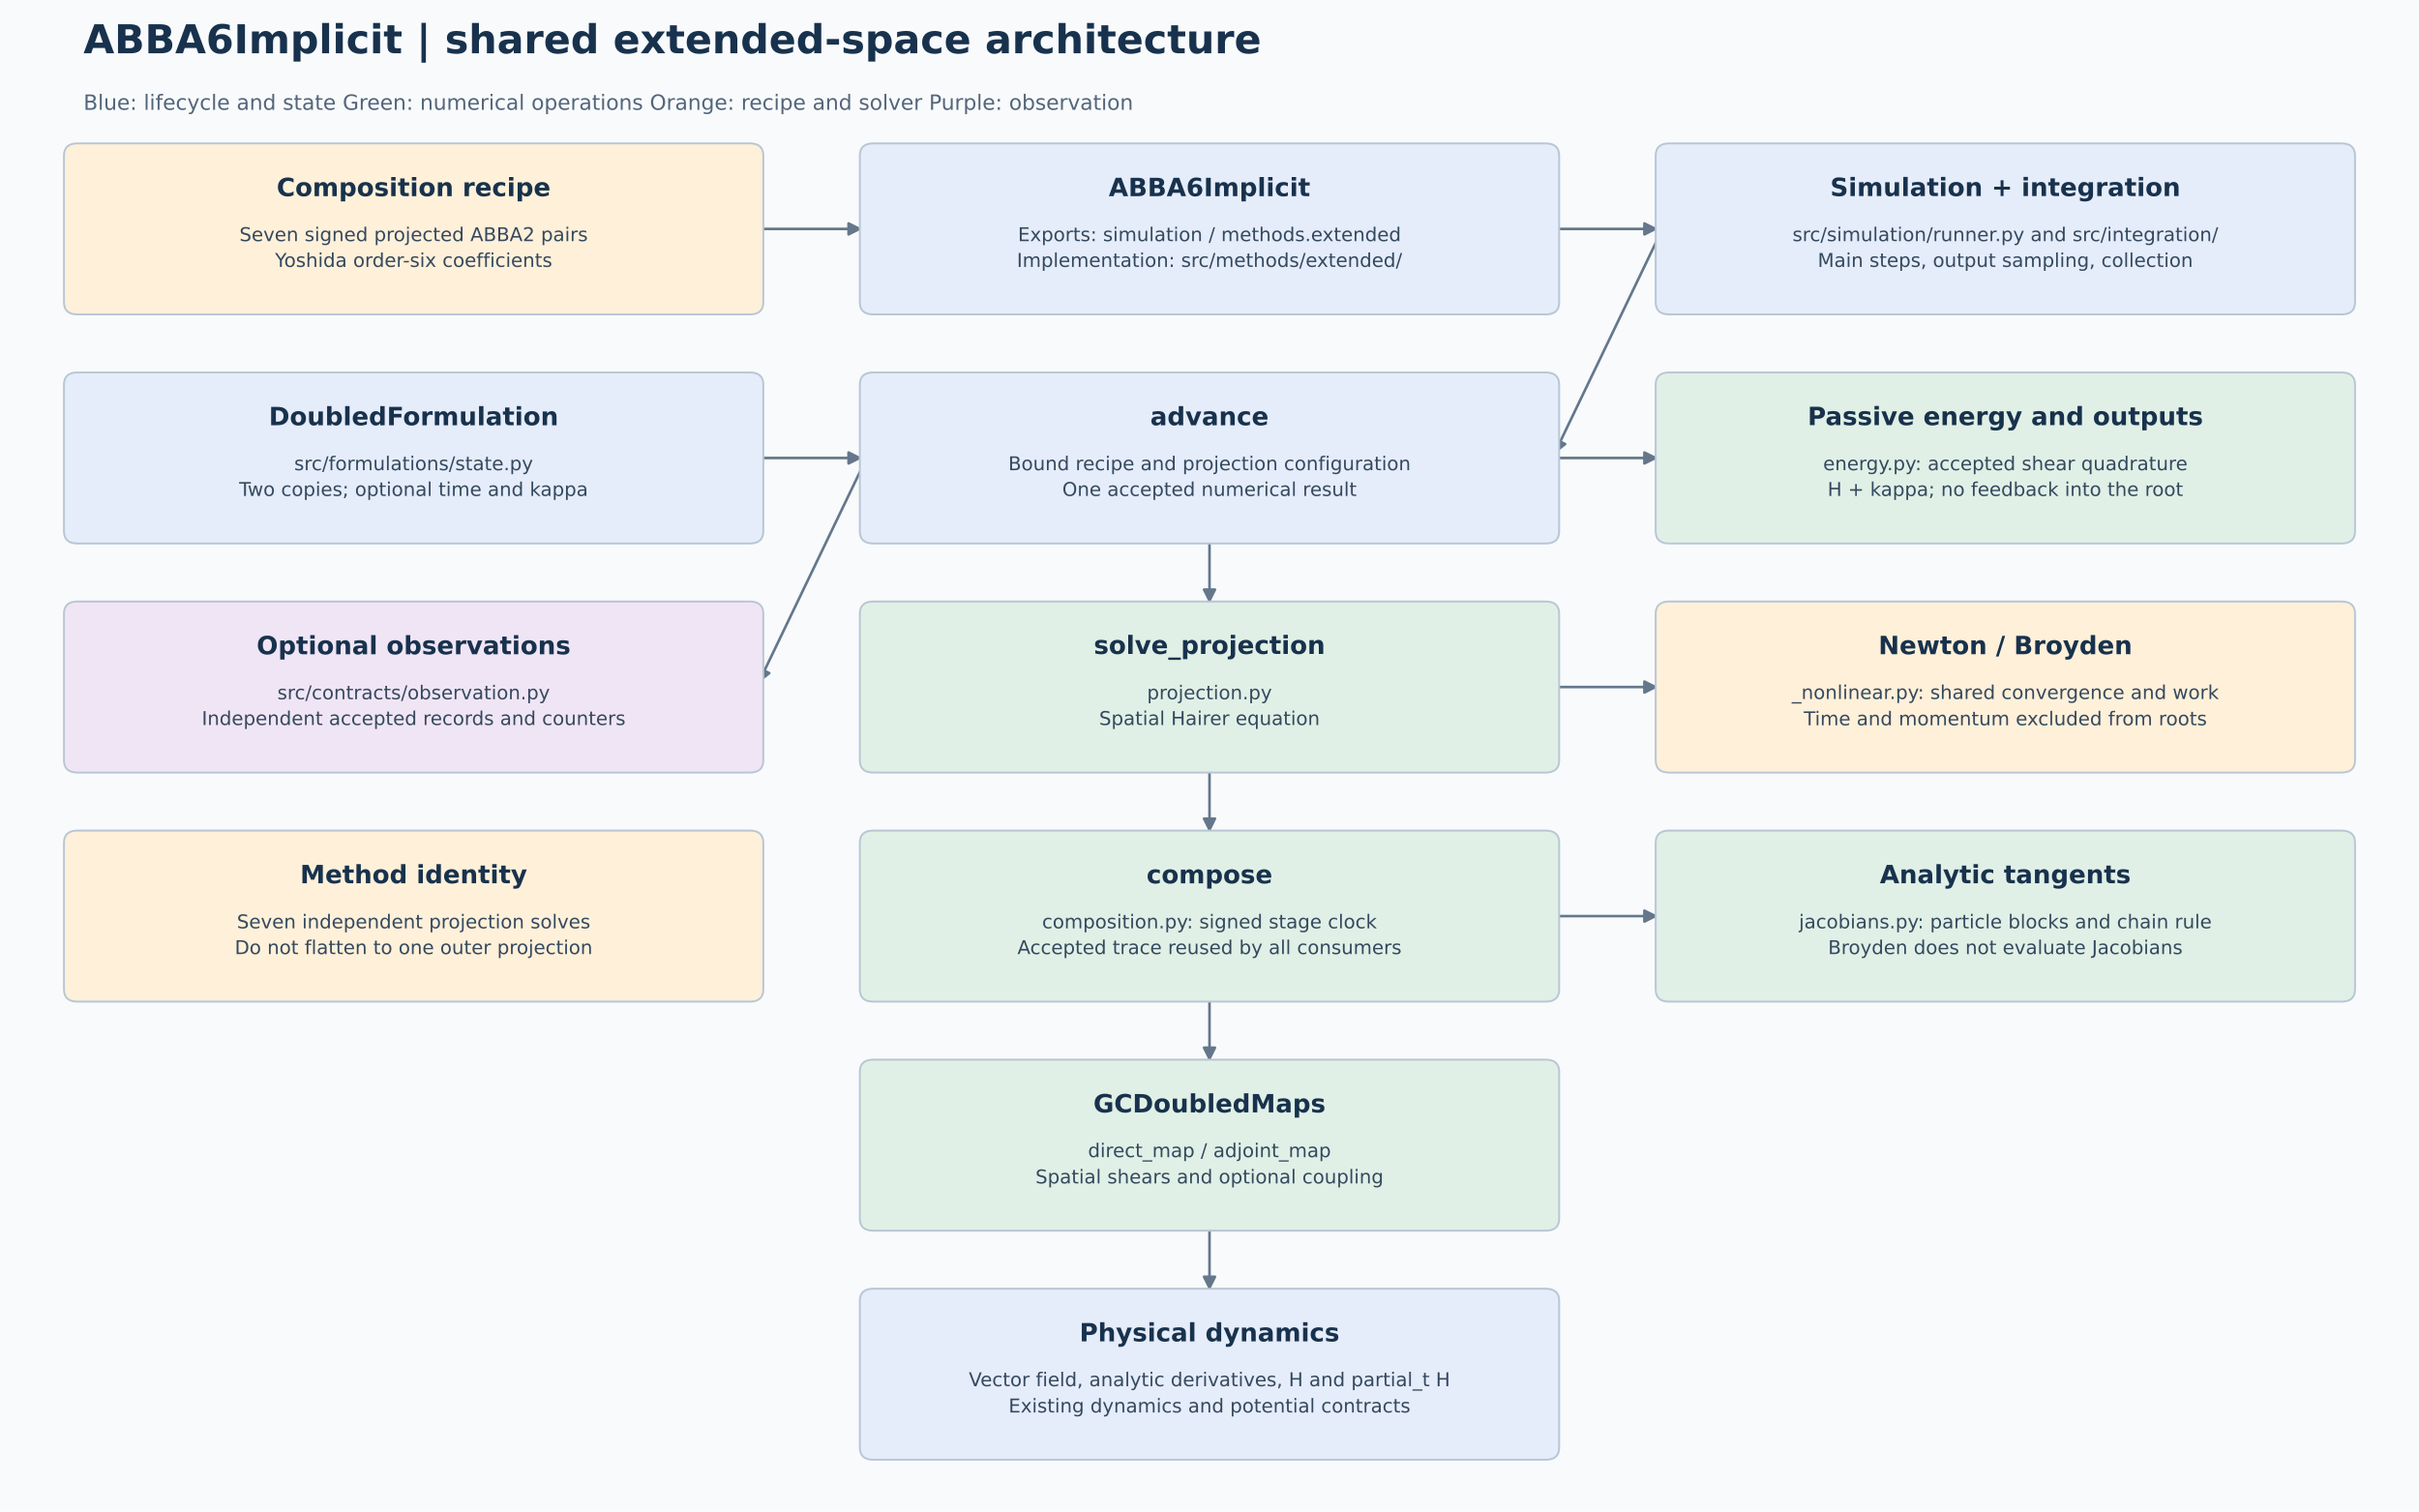
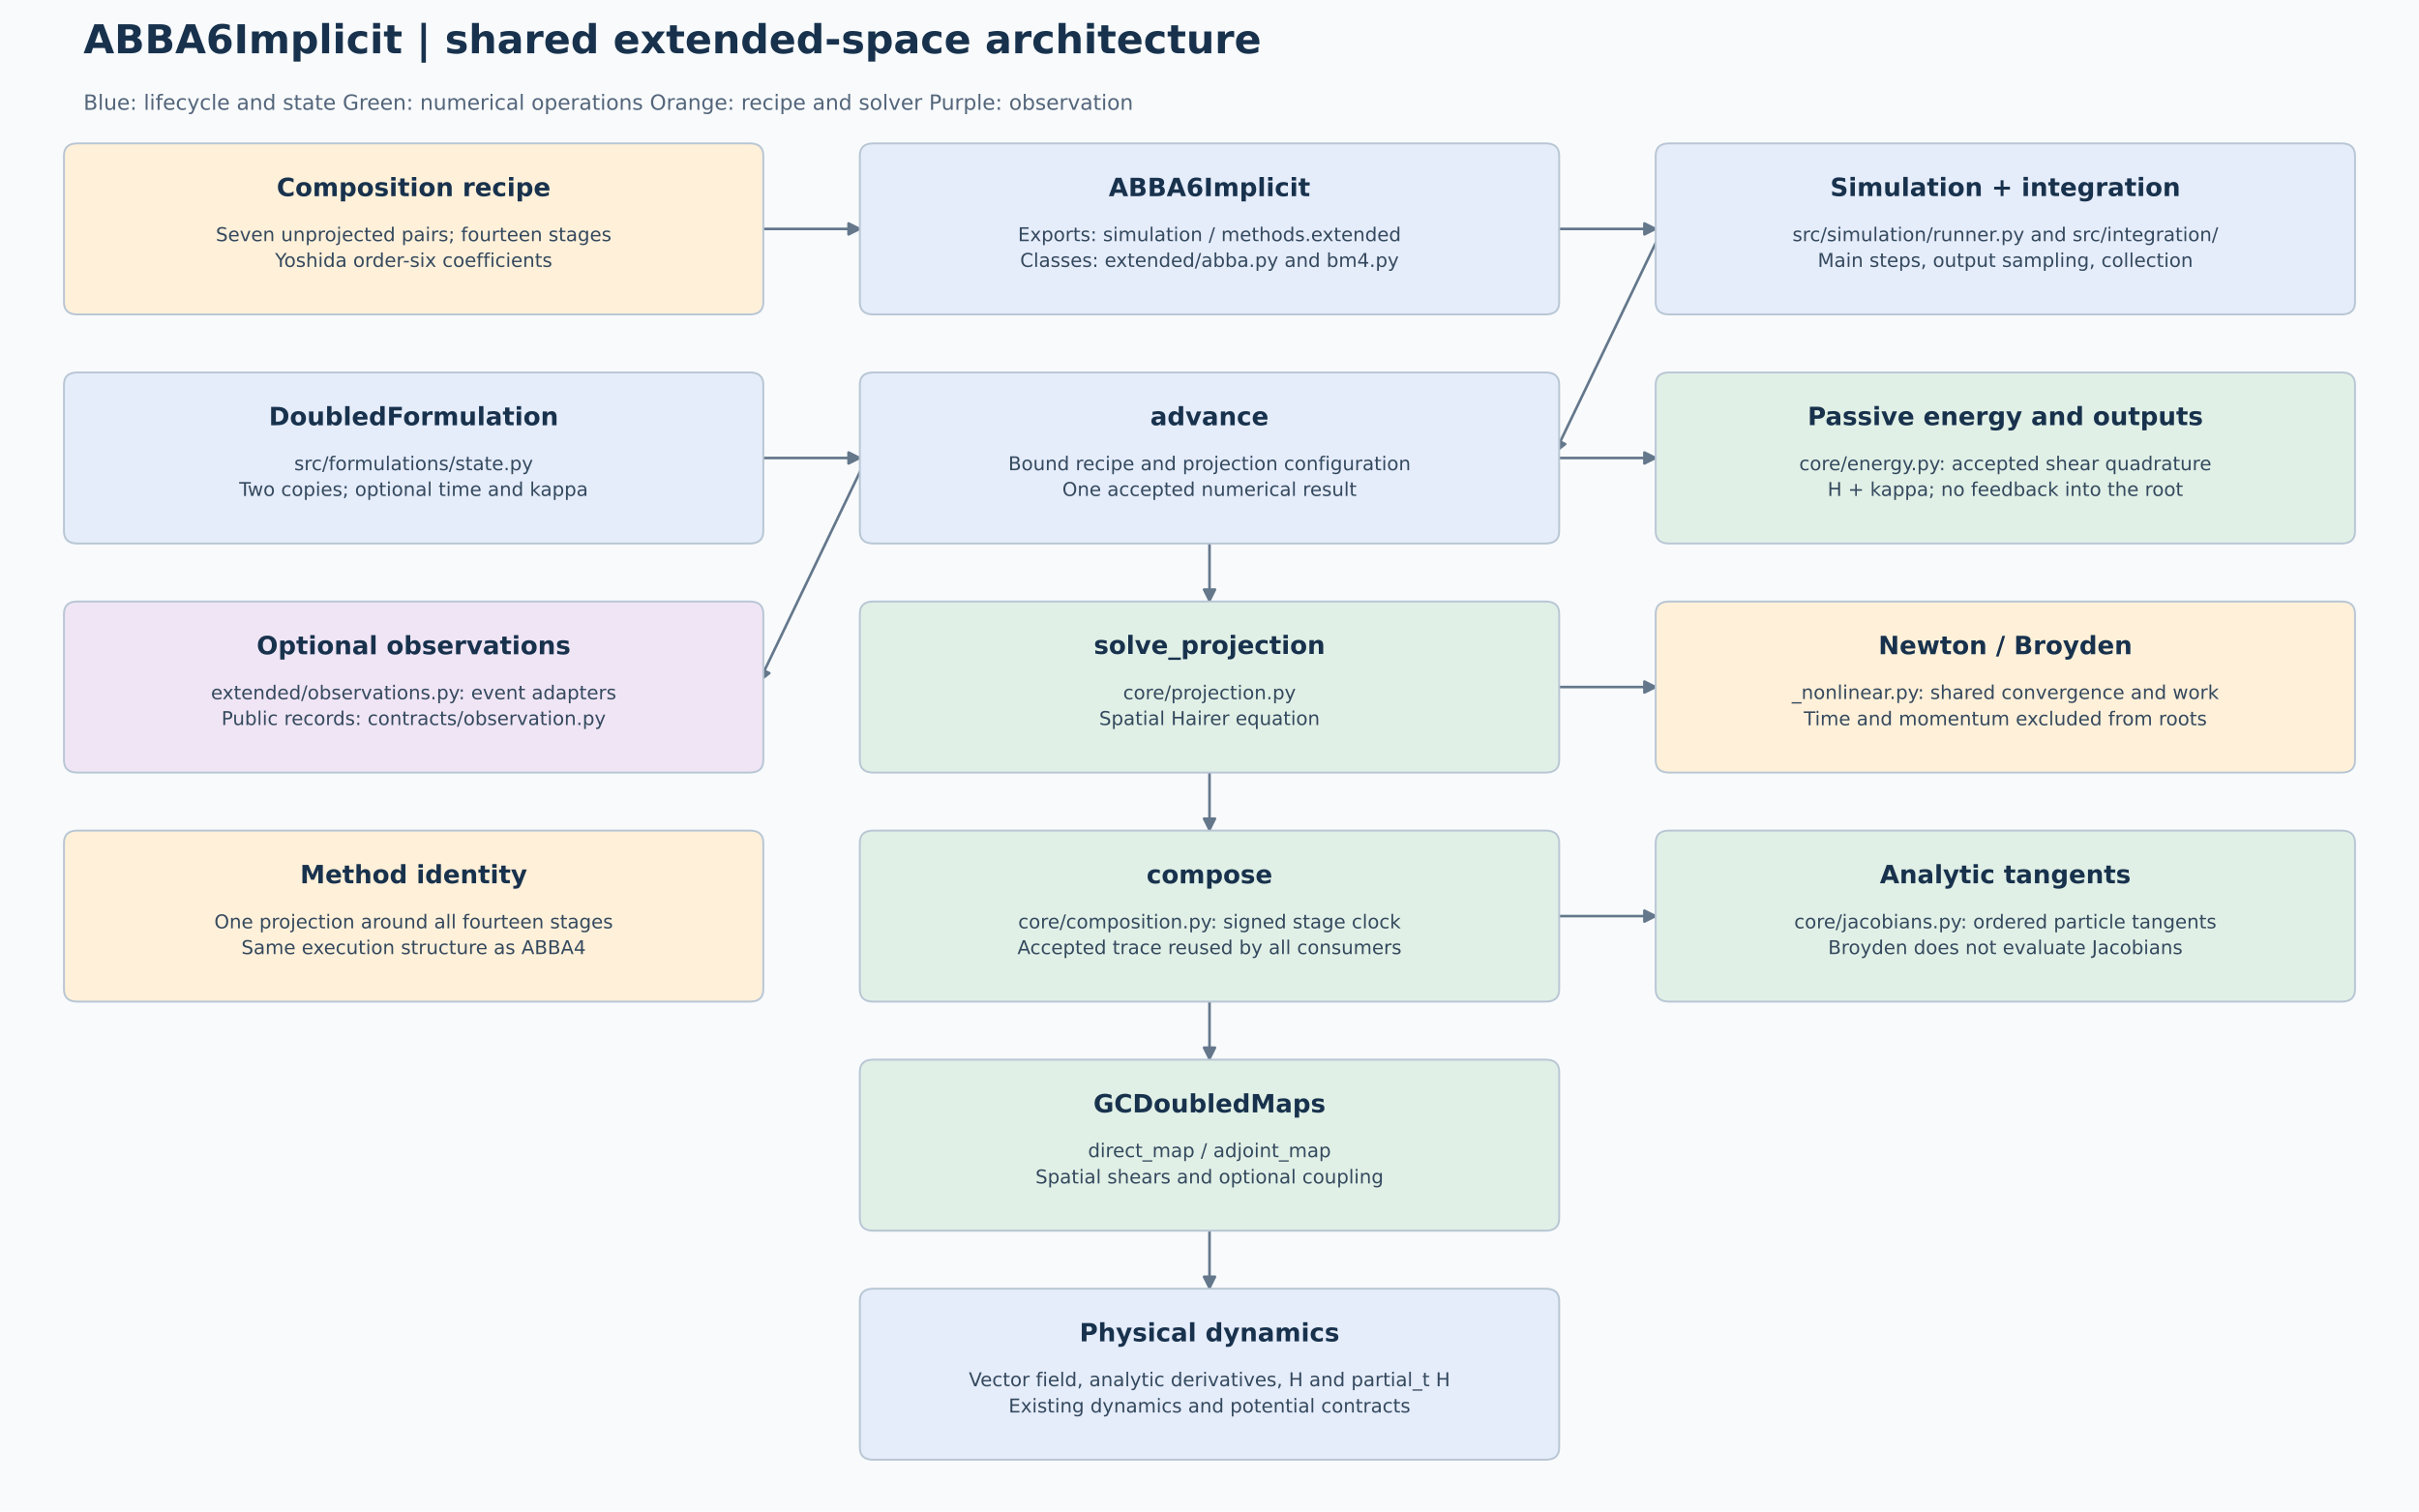
<svg xmlns="http://www.w3.org/2000/svg" width="1152pt" height="720pt" viewBox="0 0 1152 720" version="1.1">
  <defs>
    <style type="text/css">*{stroke-linejoin: round; stroke-linecap: butt}</style>
  </defs>
  <g id="figure_1">
    <g id="patch_1">
      <path d="M 0 720 L 1152 720 L 1152 0 L 0 0 z " style="fill: #f8fafc" />
    </g>
    <g id="axes_1">
      <g id="patch_2">
        <path d="M 362.288 109.039 Q 386.497 109.039 409.309 109.039 " clip-path="url(#pb098db616b)" style="fill: none; stroke: #64778b; stroke-width: 1.25; stroke-linecap: round" />
        <path d="M 404.109 106.439 L 409.309 109.039 L 404.109 111.639 z " clip-path="url(#pb098db616b)" style="fill: #64778b; stroke: #64778b; stroke-width: 1.25; stroke-linecap: round" />
      </g>
      <g id="patch_3">
        <path d="M 741.296 109.039 Q 765.505 109.039 788.317 109.039 " clip-path="url(#pb098db616b)" style="fill: none; stroke: #64778b; stroke-width: 1.25; stroke-linecap: round" />
        <path d="M 783.117 106.439 L 788.317 109.039 L 783.117 111.639 z " clip-path="url(#pb098db616b)" style="fill: #64778b; stroke: #64778b; stroke-width: 1.25; stroke-linecap: round" />
      </g>
      <g id="patch_4">
        <path d="M 790.847 110.841 Q 765.505 163.594 740.768 215.088 " clip-path="url(#pb098db616b)" style="fill: none; stroke: #64778b; stroke-width: 1.25; stroke-linecap: round" />
        <path d="M 745.363 211.527 L 740.768 215.088 L 740.676 209.275 z " clip-path="url(#pb098db616b)" style="fill: #64778b; stroke: #64778b; stroke-width: 1.25; stroke-linecap: round" />
      </g>
      <g id="patch_5">
        <path d="M 362.288 218.153 Q 386.497 218.153 409.309 218.153 " clip-path="url(#pb098db616b)" style="fill: none; stroke: #64778b; stroke-width: 1.25; stroke-linecap: round" />
        <path d="M 404.109 215.553 L 409.309 218.153 L 404.109 220.753 z " clip-path="url(#pb098db616b)" style="fill: #64778b; stroke: #64778b; stroke-width: 1.25; stroke-linecap: round" />
      </g>
      <g id="patch_6">
        <path d="M 576 257.976 Q 576 272.707 576 286.041 " clip-path="url(#pb098db616b)" style="fill: none; stroke: #64778b; stroke-width: 1.25; stroke-linecap: round" />
        <path d="M 578.6 280.841 L 576 286.041 L 573.4 280.841 z " clip-path="url(#pb098db616b)" style="fill: #64778b; stroke: #64778b; stroke-width: 1.25; stroke-linecap: round" />
      </g>
      <g id="patch_7">
        <path d="M 741.296 218.153 Q 765.505 218.153 788.317 218.153 " clip-path="url(#pb098db616b)" style="fill: none; stroke: #64778b; stroke-width: 1.25; stroke-linecap: round" />
        <path d="M 783.117 215.553 L 788.317 218.153 L 783.117 220.753 z " clip-path="url(#pb098db616b)" style="fill: #64778b; stroke: #64778b; stroke-width: 1.25; stroke-linecap: round" />
      </g>
      <g id="patch_8">
        <path d="M 411.839 219.954 Q 386.497 272.708 361.76 324.202 " clip-path="url(#pb098db616b)" style="fill: none; stroke: #64778b; stroke-width: 1.25; stroke-linecap: round" />
        <path d="M 366.355 320.64 L 361.76 324.202 L 361.668 318.389 z " clip-path="url(#pb098db616b)" style="fill: #64778b; stroke: #64778b; stroke-width: 1.25; stroke-linecap: round" />
      </g>
      <g id="patch_9">
        <path d="M 576 367.089 Q 576 381.821 576 395.155 " clip-path="url(#pb098db616b)" style="fill: none; stroke: #64778b; stroke-width: 1.25; stroke-linecap: round" />
        <path d="M 578.6 389.955 L 576 395.155 L 573.4 389.955 z " clip-path="url(#pb098db616b)" style="fill: #64778b; stroke: #64778b; stroke-width: 1.25; stroke-linecap: round" />
      </g>
      <g id="patch_10">
        <path d="M 741.296 327.266 Q 765.505 327.266 788.317 327.266 " clip-path="url(#pb098db616b)" style="fill: none; stroke: #64778b; stroke-width: 1.25; stroke-linecap: round" />
        <path d="M 783.117 324.666 L 788.317 327.266 L 783.117 329.866 z " clip-path="url(#pb098db616b)" style="fill: #64778b; stroke: #64778b; stroke-width: 1.25; stroke-linecap: round" />
      </g>
      <g id="patch_11">
        <path d="M 741.296 436.379 Q 765.505 436.379 788.317 436.379 " clip-path="url(#pb098db616b)" style="fill: none; stroke: #64778b; stroke-width: 1.25; stroke-linecap: round" />
        <path d="M 783.117 433.779 L 788.317 436.379 L 783.117 438.979 z " clip-path="url(#pb098db616b)" style="fill: #64778b; stroke: #64778b; stroke-width: 1.25; stroke-linecap: round" />
      </g>
      <g id="patch_12">
        <path d="M 576 476.203 Q 576 490.934 576 504.268 " clip-path="url(#pb098db616b)" style="fill: none; stroke: #64778b; stroke-width: 1.25; stroke-linecap: round" />
        <path d="M 578.6 499.068 L 576 504.268 L 573.4 499.068 z " clip-path="url(#pb098db616b)" style="fill: #64778b; stroke: #64778b; stroke-width: 1.25; stroke-linecap: round" />
      </g>
      <g id="patch_13">
        <path d="M 576 585.316 Q 576 600.048 576 613.382 " clip-path="url(#pb098db616b)" style="fill: none; stroke: #64778b; stroke-width: 1.25; stroke-linecap: round" />
        <path d="M 578.6 608.182 L 576 613.382 L 573.4 608.182 z " clip-path="url(#pb098db616b)" style="fill: #64778b; stroke: #64778b; stroke-width: 1.25; stroke-linecap: round" />
      </g>
      <g id="patch_14">
        <path d="M 36.922 149.775 L 357.062 149.775 Q 363.514 149.775 363.514 143.955 L 363.514 74.123 Q 363.514 68.304 357.062 68.304 L 36.922 68.304 Q 30.47 68.304 30.47 74.123 L 30.47 143.955 Q 30.47 149.775 36.922 149.775 z " clip-path="url(#pb098db616b)" style="fill: #fff0d9; stroke: #b8c6d4; stroke-width: 0.9; stroke-linejoin: miter" />
      </g>
      <g id="patch_15">
        <path d="M 415.93 149.775 L 736.07 149.775 Q 742.522 149.775 742.522 143.955 L 742.522 74.123 Q 742.522 68.304 736.07 68.304 L 415.93 68.304 Q 409.478 68.304 409.478 74.123 L 409.478 143.955 Q 409.478 149.775 415.93 149.775 z " clip-path="url(#pb098db616b)" style="fill: #e5ecfa; stroke: #b8c6d4; stroke-width: 0.9; stroke-linejoin: miter" />
      </g>
      <g id="patch_16">
        <path d="M 794.938 149.775 L 1115.078 149.775 Q 1121.53 149.775 1121.53 143.955 L 1121.53 74.123 Q 1121.53 68.304 1115.078 68.304 L 794.938 68.304 Q 788.486 68.304 788.486 74.123 L 788.486 143.955 Q 788.486 149.775 794.938 149.775 z " clip-path="url(#pb098db616b)" style="fill: #e5ecfa; stroke: #b8c6d4; stroke-width: 0.9; stroke-linejoin: miter" />
      </g>
      <g id="patch_17">
        <path d="M 36.922 258.888 L 357.062 258.888 Q 363.514 258.888 363.514 253.069 L 363.514 183.236 Q 363.514 177.417 357.062 177.417 L 36.922 177.417 Q 30.47 177.417 30.47 183.236 L 30.47 253.069 Q 30.47 258.888 36.922 258.888 z " clip-path="url(#pb098db616b)" style="fill: #e5ecfa; stroke: #b8c6d4; stroke-width: 0.9; stroke-linejoin: miter" />
      </g>
      <g id="patch_18">
        <path d="M 415.93 258.888 L 736.07 258.888 Q 742.522 258.888 742.522 253.069 L 742.522 183.236 Q 742.522 177.417 736.07 177.417 L 415.93 177.417 Q 409.478 177.417 409.478 183.236 L 409.478 253.069 Q 409.478 258.888 415.93 258.888 z " clip-path="url(#pb098db616b)" style="fill: #e5ecfa; stroke: #b8c6d4; stroke-width: 0.9; stroke-linejoin: miter" />
      </g>
      <g id="patch_19">
        <path d="M 794.938 258.888 L 1115.078 258.888 Q 1121.53 258.888 1121.53 253.069 L 1121.53 183.236 Q 1121.53 177.417 1115.078 177.417 L 794.938 177.417 Q 788.486 177.417 788.486 183.236 L 788.486 253.069 Q 788.486 258.888 794.938 258.888 z " clip-path="url(#pb098db616b)" style="fill: #e1f0e6; stroke: #b8c6d4; stroke-width: 0.9; stroke-linejoin: miter" />
      </g>
      <g id="patch_20">
        <path d="M 36.922 368.002 L 357.062 368.002 Q 363.514 368.002 363.514 362.182 L 363.514 292.35 Q 363.514 286.53 357.062 286.53 L 36.922 286.53 Q 30.47 286.53 30.47 292.35 L 30.47 362.182 Q 30.47 368.002 36.922 368.002 z " clip-path="url(#pb098db616b)" style="fill: #f0e5f5; stroke: #b8c6d4; stroke-width: 0.9; stroke-linejoin: miter" />
      </g>
      <g id="patch_21">
        <path d="M 415.93 368.002 L 736.07 368.002 Q 742.522 368.002 742.522 362.182 L 742.522 292.35 Q 742.522 286.53 736.07 286.53 L 415.93 286.53 Q 409.478 286.53 409.478 292.35 L 409.478 362.182 Q 409.478 368.002 415.93 368.002 z " clip-path="url(#pb098db616b)" style="fill: #e1f0e6; stroke: #b8c6d4; stroke-width: 0.9; stroke-linejoin: miter" />
      </g>
      <g id="patch_22">
        <path d="M 794.938 368.002 L 1115.078 368.002 Q 1121.53 368.002 1121.53 362.182 L 1121.53 292.35 Q 1121.53 286.53 1115.078 286.53 L 794.938 286.53 Q 788.486 286.53 788.486 292.35 L 788.486 362.182 Q 788.486 368.002 794.938 368.002 z " clip-path="url(#pb098db616b)" style="fill: #fff0d9; stroke: #b8c6d4; stroke-width: 0.9; stroke-linejoin: miter" />
      </g>
      <g id="patch_23">
        <path d="M 36.922 477.115 L 357.062 477.115 Q 363.514 477.115 363.514 471.296 L 363.514 401.463 Q 363.514 395.644 357.062 395.644 L 36.922 395.644 Q 30.47 395.644 30.47 401.463 L 30.47 471.296 Q 30.47 477.115 36.922 477.115 z " clip-path="url(#pb098db616b)" style="fill: #fff0d9; stroke: #b8c6d4; stroke-width: 0.9; stroke-linejoin: miter" />
      </g>
      <g id="patch_24">
        <path d="M 415.93 477.115 L 736.07 477.115 Q 742.522 477.115 742.522 471.296 L 742.522 401.463 Q 742.522 395.644 736.07 395.644 L 415.93 395.644 Q 409.478 395.644 409.478 401.463 L 409.478 471.296 Q 409.478 477.115 415.93 477.115 z " clip-path="url(#pb098db616b)" style="fill: #e1f0e6; stroke: #b8c6d4; stroke-width: 0.9; stroke-linejoin: miter" />
      </g>
      <g id="patch_25">
        <path d="M 794.938 477.115 L 1115.078 477.115 Q 1121.53 477.115 1121.53 471.296 L 1121.53 401.463 Q 1121.53 395.644 1115.078 395.644 L 794.938 395.644 Q 788.486 395.644 788.486 401.463 L 788.486 471.296 Q 788.486 477.115 794.938 477.115 z " clip-path="url(#pb098db616b)" style="fill: #e1f0e6; stroke: #b8c6d4; stroke-width: 0.9; stroke-linejoin: miter" />
      </g>
      <g id="patch_26">
        <path d="M 415.93 586.228 L 736.07 586.228 Q 742.522 586.228 742.522 580.409 L 742.522 510.576 Q 742.522 504.757 736.07 504.757 L 415.93 504.757 Q 409.478 504.757 409.478 510.576 L 409.478 580.409 Q 409.478 586.228 415.93 586.228 z " clip-path="url(#pb098db616b)" style="fill: #e1f0e6; stroke: #b8c6d4; stroke-width: 0.9; stroke-linejoin: miter" />
      </g>
      <g id="patch_27">
        <path d="M 415.93 695.342 L 736.07 695.342 Q 742.522 695.342 742.522 689.522 L 742.522 619.69 Q 742.522 613.871 736.07 613.871 L 415.93 613.871 Q 409.478 613.871 409.478 619.69 L 409.478 689.522 Q 409.478 695.342 415.93 695.342 z " clip-path="url(#pb098db616b)" style="fill: #e5ecfa; stroke: #b8c6d4; stroke-width: 0.9; stroke-linejoin: miter" />
      </g>
      <g id="text_1">
        <text style="font-weight: 700; font-size: 19px; font-family: 'DejaVu Sans', 'Bitstream Vera Sans', 'Computer Modern Sans Serif', 'Lucida Grande', 'Verdana', 'Geneva', 'Lucid', 'Arial', 'Helvetica', 'Avant Garde', sans-serif; text-anchor: start; fill: #18324d" x="39.744" y="25.386" transform="rotate(-0 39.744 25.38557)">ABBA6Implicit | shared extended-space architecture</text>
      </g>
      <g id="text_2">
        <text style="font-size: 10px; font-family: 'DejaVu Sans', 'Bitstream Vera Sans', 'Computer Modern Sans Serif', 'Lucida Grande', 'Verdana', 'Geneva', 'Lucid', 'Arial', 'Helvetica', 'Avant Garde', sans-serif; text-anchor: start; fill: #53657a" x="39.744" y="52.3" transform="rotate(-0 39.744 52.30021)">Blue: lifecycle and state    Green: numerical operations    Orange: recipe and solver    Purple: observation</text>
      </g>
      <g id="text_3">
        <text style="font-weight: 700; font-size: 12px; font-family: 'DejaVu Sans', 'Bitstream Vera Sans', 'Computer Modern Sans Serif', 'Lucida Grande', 'Verdana', 'Geneva', 'Lucid', 'Arial', 'Helvetica', 'Avant Garde', sans-serif; text-anchor: middle; fill: #18324d" x="196.992" y="93.437" transform="rotate(-0 196.992 93.43744)">Composition recipe</text>
      </g>
      <g id="text_4">
-         <text style="font-size: 9.1px; font-family: 'DejaVu Sans', 'Bitstream Vera Sans', 'Computer Modern Sans Serif', 'Lucida Grande', 'Verdana', 'Geneva', 'Lucid', 'Arial', 'Helvetica', 'Avant Garde', sans-serif; fill: #34495e" transform="translate(114.0256 114.8745)">Seven signed projected ABBA2 pairs</text>
+         <text style="font-size: 9.1px; font-family: 'DejaVu Sans', 'Bitstream Vera Sans', 'Computer Modern Sans Serif', 'Lucida Grande', 'Verdana', 'Geneva', 'Lucid', 'Arial', 'Helvetica', 'Avant Garde', sans-serif; fill: #34495e" transform="translate(102.7764 114.8745)">Seven unprojected pairs; fourteen stages</text>
        <text style="font-size: 9.1px; font-family: 'DejaVu Sans', 'Bitstream Vera Sans', 'Computer Modern Sans Serif', 'Lucida Grande', 'Verdana', 'Geneva', 'Lucid', 'Arial', 'Helvetica', 'Avant Garde', sans-serif; fill: #34495e" transform="translate(130.9765 127.1389)">Yoshida order-six coefficients</text>
      </g>
      <g id="text_5">
        <text style="font-weight: 700; font-size: 12px; font-family: 'DejaVu Sans', 'Bitstream Vera Sans', 'Computer Modern Sans Serif', 'Lucida Grande', 'Verdana', 'Geneva', 'Lucid', 'Arial', 'Helvetica', 'Avant Garde', sans-serif; text-anchor: middle; fill: #18324d" x="576" y="93.437" transform="rotate(-0 576 93.43744)">ABBA6Implicit</text>
      </g>
      <g id="text_6">
        <text style="font-size: 9.1px; font-family: 'DejaVu Sans', 'Bitstream Vera Sans', 'Computer Modern Sans Serif', 'Lucida Grande', 'Verdana', 'Geneva', 'Lucid', 'Arial', 'Helvetica', 'Avant Garde', sans-serif; fill: #34495e" transform="translate(484.7689 114.8745)">Exports: simulation / methods.extended</text>
-         <text style="font-size: 9.1px; font-family: 'DejaVu Sans', 'Bitstream Vera Sans', 'Computer Modern Sans Serif', 'Lucida Grande', 'Verdana', 'Geneva', 'Lucid', 'Arial', 'Helvetica', 'Avant Garde', sans-serif; fill: #34495e" transform="translate(484.2549 127.1389)">Implementation: src/methods/extended/</text>
+         <text style="font-size: 9.1px; font-family: 'DejaVu Sans', 'Bitstream Vera Sans', 'Computer Modern Sans Serif', 'Lucida Grande', 'Verdana', 'Geneva', 'Lucid', 'Arial', 'Helvetica', 'Avant Garde', sans-serif; fill: #34495e" transform="translate(485.8147 127.1389)">Classes: extended/abba.py and bm4.py</text>
      </g>
      <g id="text_7">
        <text style="font-weight: 700; font-size: 12px; font-family: 'DejaVu Sans', 'Bitstream Vera Sans', 'Computer Modern Sans Serif', 'Lucida Grande', 'Verdana', 'Geneva', 'Lucid', 'Arial', 'Helvetica', 'Avant Garde', sans-serif; text-anchor: middle; fill: #18324d" x="955.008" y="93.391" transform="rotate(-0 955.008 93.39056)">Simulation + integration</text>
      </g>
      <g id="text_8">
        <text style="font-size: 9.1px; font-family: 'DejaVu Sans', 'Bitstream Vera Sans', 'Computer Modern Sans Serif', 'Lucida Grande', 'Verdana', 'Geneva', 'Lucid', 'Arial', 'Helvetica', 'Avant Garde', sans-serif; fill: #34495e" transform="translate(853.629 114.8745)">src/simulation/runner.py and src/integration/</text>
        <text style="font-size: 9.1px; font-family: 'DejaVu Sans', 'Bitstream Vera Sans', 'Computer Modern Sans Serif', 'Lucida Grande', 'Verdana', 'Geneva', 'Lucid', 'Arial', 'Helvetica', 'Avant Garde', sans-serif; fill: #34495e" transform="translate(865.6403 127.1389)">Main steps, output sampling, collection</text>
      </g>
      <g id="text_9">
        <text style="font-weight: 700; font-size: 12px; font-family: 'DejaVu Sans', 'Bitstream Vera Sans', 'Computer Modern Sans Serif', 'Lucida Grande', 'Verdana', 'Geneva', 'Lucid', 'Arial', 'Helvetica', 'Avant Garde', sans-serif; text-anchor: middle; fill: #18324d" x="196.992" y="202.551" transform="rotate(-0 196.992 202.5508)">DoubledFormulation</text>
      </g>
      <g id="text_10">
        <text style="font-size: 9.1px; font-family: 'DejaVu Sans', 'Bitstream Vera Sans', 'Computer Modern Sans Serif', 'Lucida Grande', 'Verdana', 'Geneva', 'Lucid', 'Arial', 'Helvetica', 'Avant Garde', sans-serif; fill: #34495e" transform="translate(140.1028 223.9879)">src/formulations/state.py</text>
        <text style="font-size: 9.1px; font-family: 'DejaVu Sans', 'Bitstream Vera Sans', 'Computer Modern Sans Serif', 'Lucida Grande', 'Verdana', 'Geneva', 'Lucid', 'Arial', 'Helvetica', 'Avant Garde', sans-serif; fill: #34495e" transform="translate(113.8983 236.2523)">Two copies; optional time and kappa</text>
      </g>
      <g id="text_11">
        <text style="font-weight: 700; font-size: 12px; font-family: 'DejaVu Sans', 'Bitstream Vera Sans', 'Computer Modern Sans Serif', 'Lucida Grande', 'Verdana', 'Geneva', 'Lucid', 'Arial', 'Helvetica', 'Avant Garde', sans-serif; text-anchor: middle; fill: #18324d" x="576" y="202.551" transform="rotate(-0 576 202.5508)">advance</text>
      </g>
      <g id="text_12">
        <text style="font-size: 9.1px; font-family: 'DejaVu Sans', 'Bitstream Vera Sans', 'Computer Modern Sans Serif', 'Lucida Grande', 'Verdana', 'Geneva', 'Lucid', 'Arial', 'Helvetica', 'Avant Garde', sans-serif; fill: #34495e" transform="translate(480.1692 223.9879)">Bound recipe and projection configuration</text>
        <text style="font-size: 9.1px; font-family: 'DejaVu Sans', 'Bitstream Vera Sans', 'Computer Modern Sans Serif', 'Lucida Grande', 'Verdana', 'Geneva', 'Lucid', 'Arial', 'Helvetica', 'Avant Garde', sans-serif; fill: #34495e" transform="translate(505.8881 236.2523)">One accepted numerical result</text>
      </g>
      <g id="text_13">
        <text style="font-weight: 700; font-size: 12px; font-family: 'DejaVu Sans', 'Bitstream Vera Sans', 'Computer Modern Sans Serif', 'Lucida Grande', 'Verdana', 'Geneva', 'Lucid', 'Arial', 'Helvetica', 'Avant Garde', sans-serif; text-anchor: middle; fill: #18324d" x="955.008" y="202.504" transform="rotate(-0 955.008 202.504)">Passive energy and outputs</text>
      </g>
      <g id="text_14">
-         <text style="font-size: 9.1px; font-family: 'DejaVu Sans', 'Bitstream Vera Sans', 'Computer Modern Sans Serif', 'Lucida Grande', 'Verdana', 'Geneva', 'Lucid', 'Arial', 'Helvetica', 'Avant Garde', sans-serif; fill: #34495e" transform="translate(868.2253 223.9879)">energy.py: accepted shear quadrature</text>
+         <text style="font-size: 9.1px; font-family: 'DejaVu Sans', 'Bitstream Vera Sans', 'Computer Modern Sans Serif', 'Lucida Grande', 'Verdana', 'Geneva', 'Lucid', 'Arial', 'Helvetica', 'Avant Garde', sans-serif; fill: #34495e" transform="translate(856.8389 223.9879)">core/energy.py: accepted shear quadrature</text>
        <text style="font-size: 9.1px; font-family: 'DejaVu Sans', 'Bitstream Vera Sans', 'Computer Modern Sans Serif', 'Lucida Grande', 'Verdana', 'Geneva', 'Lucid', 'Arial', 'Helvetica', 'Avant Garde', sans-serif; fill: #34495e" transform="translate(870.3368 236.2523)">H + kappa; no feedback into the root</text>
      </g>
      <g id="text_15">
        <text style="font-weight: 700; font-size: 12px; font-family: 'DejaVu Sans', 'Bitstream Vera Sans', 'Computer Modern Sans Serif', 'Lucida Grande', 'Verdana', 'Geneva', 'Lucid', 'Arial', 'Helvetica', 'Avant Garde', sans-serif; text-anchor: middle; fill: #18324d" x="196.992" y="311.664" transform="rotate(-0 196.992 311.6642)">Optional observations</text>
      </g>
      <g id="text_16">
-         <text style="font-size: 9.1px; font-family: 'DejaVu Sans', 'Bitstream Vera Sans', 'Computer Modern Sans Serif', 'Lucida Grande', 'Verdana', 'Geneva', 'Lucid', 'Arial', 'Helvetica', 'Avant Garde', sans-serif; fill: #34495e" transform="translate(132.0813 333.1013)">src/contracts/observation.py</text>
-         <text style="font-size: 9.1px; font-family: 'DejaVu Sans', 'Bitstream Vera Sans', 'Computer Modern Sans Serif', 'Lucida Grande', 'Verdana', 'Geneva', 'Lucid', 'Arial', 'Helvetica', 'Avant Garde', sans-serif; fill: #34495e" transform="translate(96.07371 345.3657)">Independent accepted records and counters</text>
+         <text style="font-size: 9.1px; font-family: 'DejaVu Sans', 'Bitstream Vera Sans', 'Computer Modern Sans Serif', 'Lucida Grande', 'Verdana', 'Geneva', 'Lucid', 'Arial', 'Helvetica', 'Avant Garde', sans-serif; fill: #34495e" transform="translate(100.4623 333.1013)">extended/observations.py: event adapters</text>
+         <text style="font-size: 9.1px; font-family: 'DejaVu Sans', 'Bitstream Vera Sans', 'Computer Modern Sans Serif', 'Lucida Grande', 'Verdana', 'Geneva', 'Lucid', 'Arial', 'Helvetica', 'Avant Garde', sans-serif; fill: #34495e" transform="translate(105.4602 345.3657)">Public records: contracts/observation.py</text>
      </g>
      <g id="text_17">
        <text style="font-weight: 700; font-size: 12px; font-family: 'DejaVu Sans', 'Bitstream Vera Sans', 'Computer Modern Sans Serif', 'Lucida Grande', 'Verdana', 'Geneva', 'Lucid', 'Arial', 'Helvetica', 'Avant Garde', sans-serif; text-anchor: middle; fill: #18324d" x="576" y="311.497" transform="rotate(-0 576 311.4974)">solve_projection</text>
      </g>
      <g id="text_18">
-         <text style="font-size: 9.1px; font-family: 'DejaVu Sans', 'Bitstream Vera Sans', 'Computer Modern Sans Serif', 'Lucida Grande', 'Verdana', 'Geneva', 'Lucid', 'Arial', 'Helvetica', 'Avant Garde', sans-serif; fill: #34495e" transform="translate(546.2508 333.1013)">projection.py</text>
+         <text style="font-size: 9.1px; font-family: 'DejaVu Sans', 'Bitstream Vera Sans', 'Computer Modern Sans Serif', 'Lucida Grande', 'Verdana', 'Geneva', 'Lucid', 'Arial', 'Helvetica', 'Avant Garde', sans-serif; fill: #34495e" transform="translate(534.8644 333.1013)">core/projection.py</text>
        <text style="font-size: 9.1px; font-family: 'DejaVu Sans', 'Bitstream Vera Sans', 'Computer Modern Sans Serif', 'Lucida Grande', 'Verdana', 'Geneva', 'Lucid', 'Arial', 'Helvetica', 'Avant Garde', sans-serif; fill: #34495e" transform="translate(523.4546 345.3657)">Spatial Hairer equation</text>
      </g>
      <g id="text_19">
        <text style="font-weight: 700; font-size: 12px; font-family: 'DejaVu Sans', 'Bitstream Vera Sans', 'Computer Modern Sans Serif', 'Lucida Grande', 'Verdana', 'Geneva', 'Lucid', 'Arial', 'Helvetica', 'Avant Garde', sans-serif; text-anchor: middle; fill: #18324d" x="955.008" y="311.617" transform="rotate(-0 955.008 311.6174)">Newton / Broyden</text>
      </g>
      <g id="text_20">
        <text style="font-size: 9.1px; font-family: 'DejaVu Sans', 'Bitstream Vera Sans', 'Computer Modern Sans Serif', 'Lucida Grande', 'Verdana', 'Geneva', 'Lucid', 'Arial', 'Helvetica', 'Avant Garde', sans-serif; fill: #34495e" transform="translate(853.3169 332.9748)">_nonlinear.py: shared convergence and work</text>
        <text style="font-size: 9.1px; font-family: 'DejaVu Sans', 'Bitstream Vera Sans', 'Computer Modern Sans Serif', 'Lucida Grande', 'Verdana', 'Geneva', 'Lucid', 'Arial', 'Helvetica', 'Avant Garde', sans-serif; fill: #34495e" transform="translate(859.0186 345.4922)">Time and momentum excluded from roots</text>
      </g>
      <g id="text_21">
        <text style="font-weight: 700; font-size: 12px; font-family: 'DejaVu Sans', 'Bitstream Vera Sans', 'Computer Modern Sans Serif', 'Lucida Grande', 'Verdana', 'Geneva', 'Lucid', 'Arial', 'Helvetica', 'Avant Garde', sans-serif; text-anchor: middle; fill: #18324d" x="196.992" y="420.731" transform="rotate(-0 196.992 420.7308)">Method identity</text>
      </g>
      <g id="text_22">
-         <text style="font-size: 9.1px; font-family: 'DejaVu Sans', 'Bitstream Vera Sans', 'Computer Modern Sans Serif', 'Lucida Grande', 'Verdana', 'Geneva', 'Lucid', 'Arial', 'Helvetica', 'Avant Garde', sans-serif; fill: #34495e" transform="translate(112.8234 442.2147)">Seven independent projection solves</text>
-         <text style="font-size: 9.1px; font-family: 'DejaVu Sans', 'Bitstream Vera Sans', 'Computer Modern Sans Serif', 'Lucida Grande', 'Verdana', 'Geneva', 'Lucid', 'Arial', 'Helvetica', 'Avant Garde', sans-serif; fill: #34495e" transform="translate(111.794 454.4791)">Do not flatten to one outer projection</text>
+         <text style="font-size: 9.1px; font-family: 'DejaVu Sans', 'Bitstream Vera Sans', 'Computer Modern Sans Serif', 'Lucida Grande', 'Verdana', 'Geneva', 'Lucid', 'Arial', 'Helvetica', 'Avant Garde', sans-serif; fill: #34495e" transform="translate(102.0555 442.2147)">One projection around all fourteen stages</text>
+         <text style="font-size: 9.1px; font-family: 'DejaVu Sans', 'Bitstream Vera Sans', 'Computer Modern Sans Serif', 'Lucida Grande', 'Verdana', 'Geneva', 'Lucid', 'Arial', 'Helvetica', 'Avant Garde', sans-serif; fill: #34495e" transform="translate(114.9612 454.4791)">Same execution structure as ABBA4</text>
      </g>
      <g id="text_23">
        <text style="font-weight: 700; font-size: 12px; font-family: 'DejaVu Sans', 'Bitstream Vera Sans', 'Computer Modern Sans Serif', 'Lucida Grande', 'Verdana', 'Geneva', 'Lucid', 'Arial', 'Helvetica', 'Avant Garde', sans-serif; text-anchor: middle; fill: #18324d" x="576" y="420.778" transform="rotate(-0 576 420.7776)">compose</text>
      </g>
      <g id="text_24">
-         <text style="font-size: 9.1px; font-family: 'DejaVu Sans', 'Bitstream Vera Sans', 'Computer Modern Sans Serif', 'Lucida Grande', 'Verdana', 'Geneva', 'Lucid', 'Arial', 'Helvetica', 'Avant Garde', sans-serif; fill: #34495e" transform="translate(496.2797 442.2147)">composition.py: signed stage clock</text>
+         <text style="font-size: 9.1px; font-family: 'DejaVu Sans', 'Bitstream Vera Sans', 'Computer Modern Sans Serif', 'Lucida Grande', 'Verdana', 'Geneva', 'Lucid', 'Arial', 'Helvetica', 'Avant Garde', sans-serif; fill: #34495e" transform="translate(484.8934 442.2147)">core/composition.py: signed stage clock</text>
        <text style="font-size: 9.1px; font-family: 'DejaVu Sans', 'Bitstream Vera Sans', 'Computer Modern Sans Serif', 'Lucida Grande', 'Verdana', 'Geneva', 'Lucid', 'Arial', 'Helvetica', 'Avant Garde', sans-serif; fill: #34495e" transform="translate(484.5258 454.4791)">Accepted trace reused by all consumers</text>
      </g>
      <g id="text_25">
        <text style="font-weight: 700; font-size: 12px; font-family: 'DejaVu Sans', 'Bitstream Vera Sans', 'Computer Modern Sans Serif', 'Lucida Grande', 'Verdana', 'Geneva', 'Lucid', 'Arial', 'Helvetica', 'Avant Garde', sans-serif; text-anchor: middle; fill: #18324d" x="955.008" y="420.731" transform="rotate(-0 955.008 420.7308)">Analytic tangents</text>
      </g>
      <g id="text_26">
-         <text style="font-size: 9.1px; font-family: 'DejaVu Sans', 'Bitstream Vera Sans', 'Computer Modern Sans Serif', 'Lucida Grande', 'Verdana', 'Geneva', 'Lucid', 'Arial', 'Helvetica', 'Avant Garde', sans-serif; fill: #34495e" transform="translate(856.7109 442.2147)">jacobians.py: particle blocks and chain rule</text>
+         <text style="font-size: 9.1px; font-family: 'DejaVu Sans', 'Bitstream Vera Sans', 'Computer Modern Sans Serif', 'Lucida Grande', 'Verdana', 'Geneva', 'Lucid', 'Arial', 'Helvetica', 'Avant Garde', sans-serif; fill: #34495e" transform="translate(854.4587 442.2147)">core/jacobians.py: ordered particle tangents</text>
        <text style="font-size: 9.1px; font-family: 'DejaVu Sans', 'Bitstream Vera Sans', 'Computer Modern Sans Serif', 'Lucida Grande', 'Verdana', 'Geneva', 'Lucid', 'Arial', 'Helvetica', 'Avant Garde', sans-serif; fill: #34495e" transform="translate(870.5799 454.4791)">Broyden does not evaluate Jacobians</text>
      </g>
      <g id="text_27">
        <text style="font-weight: 700; font-size: 12px; font-family: 'DejaVu Sans', 'Bitstream Vera Sans', 'Computer Modern Sans Serif', 'Lucida Grande', 'Verdana', 'Geneva', 'Lucid', 'Arial', 'Helvetica', 'Avant Garde', sans-serif; text-anchor: middle; fill: #18324d" x="576" y="529.891" transform="rotate(-0 576 529.891)">GCDoubledMaps</text>
      </g>
      <g id="text_28">
        <text style="font-size: 9.1px; font-family: 'DejaVu Sans', 'Bitstream Vera Sans', 'Computer Modern Sans Serif', 'Lucida Grande', 'Verdana', 'Geneva', 'Lucid', 'Arial', 'Helvetica', 'Avant Garde', sans-serif; fill: #34495e" transform="translate(518.1453 551.2016)">direct_map / adjoint_map</text>
        <text style="font-size: 9.1px; font-family: 'DejaVu Sans', 'Bitstream Vera Sans', 'Computer Modern Sans Serif', 'Lucida Grande', 'Verdana', 'Geneva', 'Lucid', 'Arial', 'Helvetica', 'Avant Garde', sans-serif; fill: #34495e" transform="translate(493.109 563.719)">Spatial shears and optional coupling</text>
      </g>
      <g id="text_29">
        <text style="font-weight: 700; font-size: 12px; font-family: 'DejaVu Sans', 'Bitstream Vera Sans', 'Computer Modern Sans Serif', 'Lucida Grande', 'Verdana', 'Geneva', 'Lucid', 'Arial', 'Helvetica', 'Avant Garde', sans-serif; text-anchor: middle; fill: #18324d" x="576" y="638.958" transform="rotate(-0 576 638.9576)">Physical dynamics</text>
      </g>
      <g id="text_30">
        <text style="font-size: 9.1px; font-family: 'DejaVu Sans', 'Bitstream Vera Sans', 'Computer Modern Sans Serif', 'Lucida Grande', 'Verdana', 'Geneva', 'Lucid', 'Arial', 'Helvetica', 'Avant Garde', sans-serif; fill: #34495e" transform="translate(461.3763 660.315)">Vector field, analytic derivatives, H and partial_t H</text>
        <text style="font-size: 9.1px; font-family: 'DejaVu Sans', 'Bitstream Vera Sans', 'Computer Modern Sans Serif', 'Lucida Grande', 'Verdana', 'Geneva', 'Lucid', 'Arial', 'Helvetica', 'Avant Garde', sans-serif; fill: #34495e" transform="translate(480.3043 672.8324)">Existing dynamics and potential contracts</text>
      </g>
    </g>
  </g>
  <defs>
    <clipPath id="pb098db616b">
      <rect x="11.52" y="7.2" width="1128.96" height="705.6" />
    </clipPath>
  </defs>
</svg>
